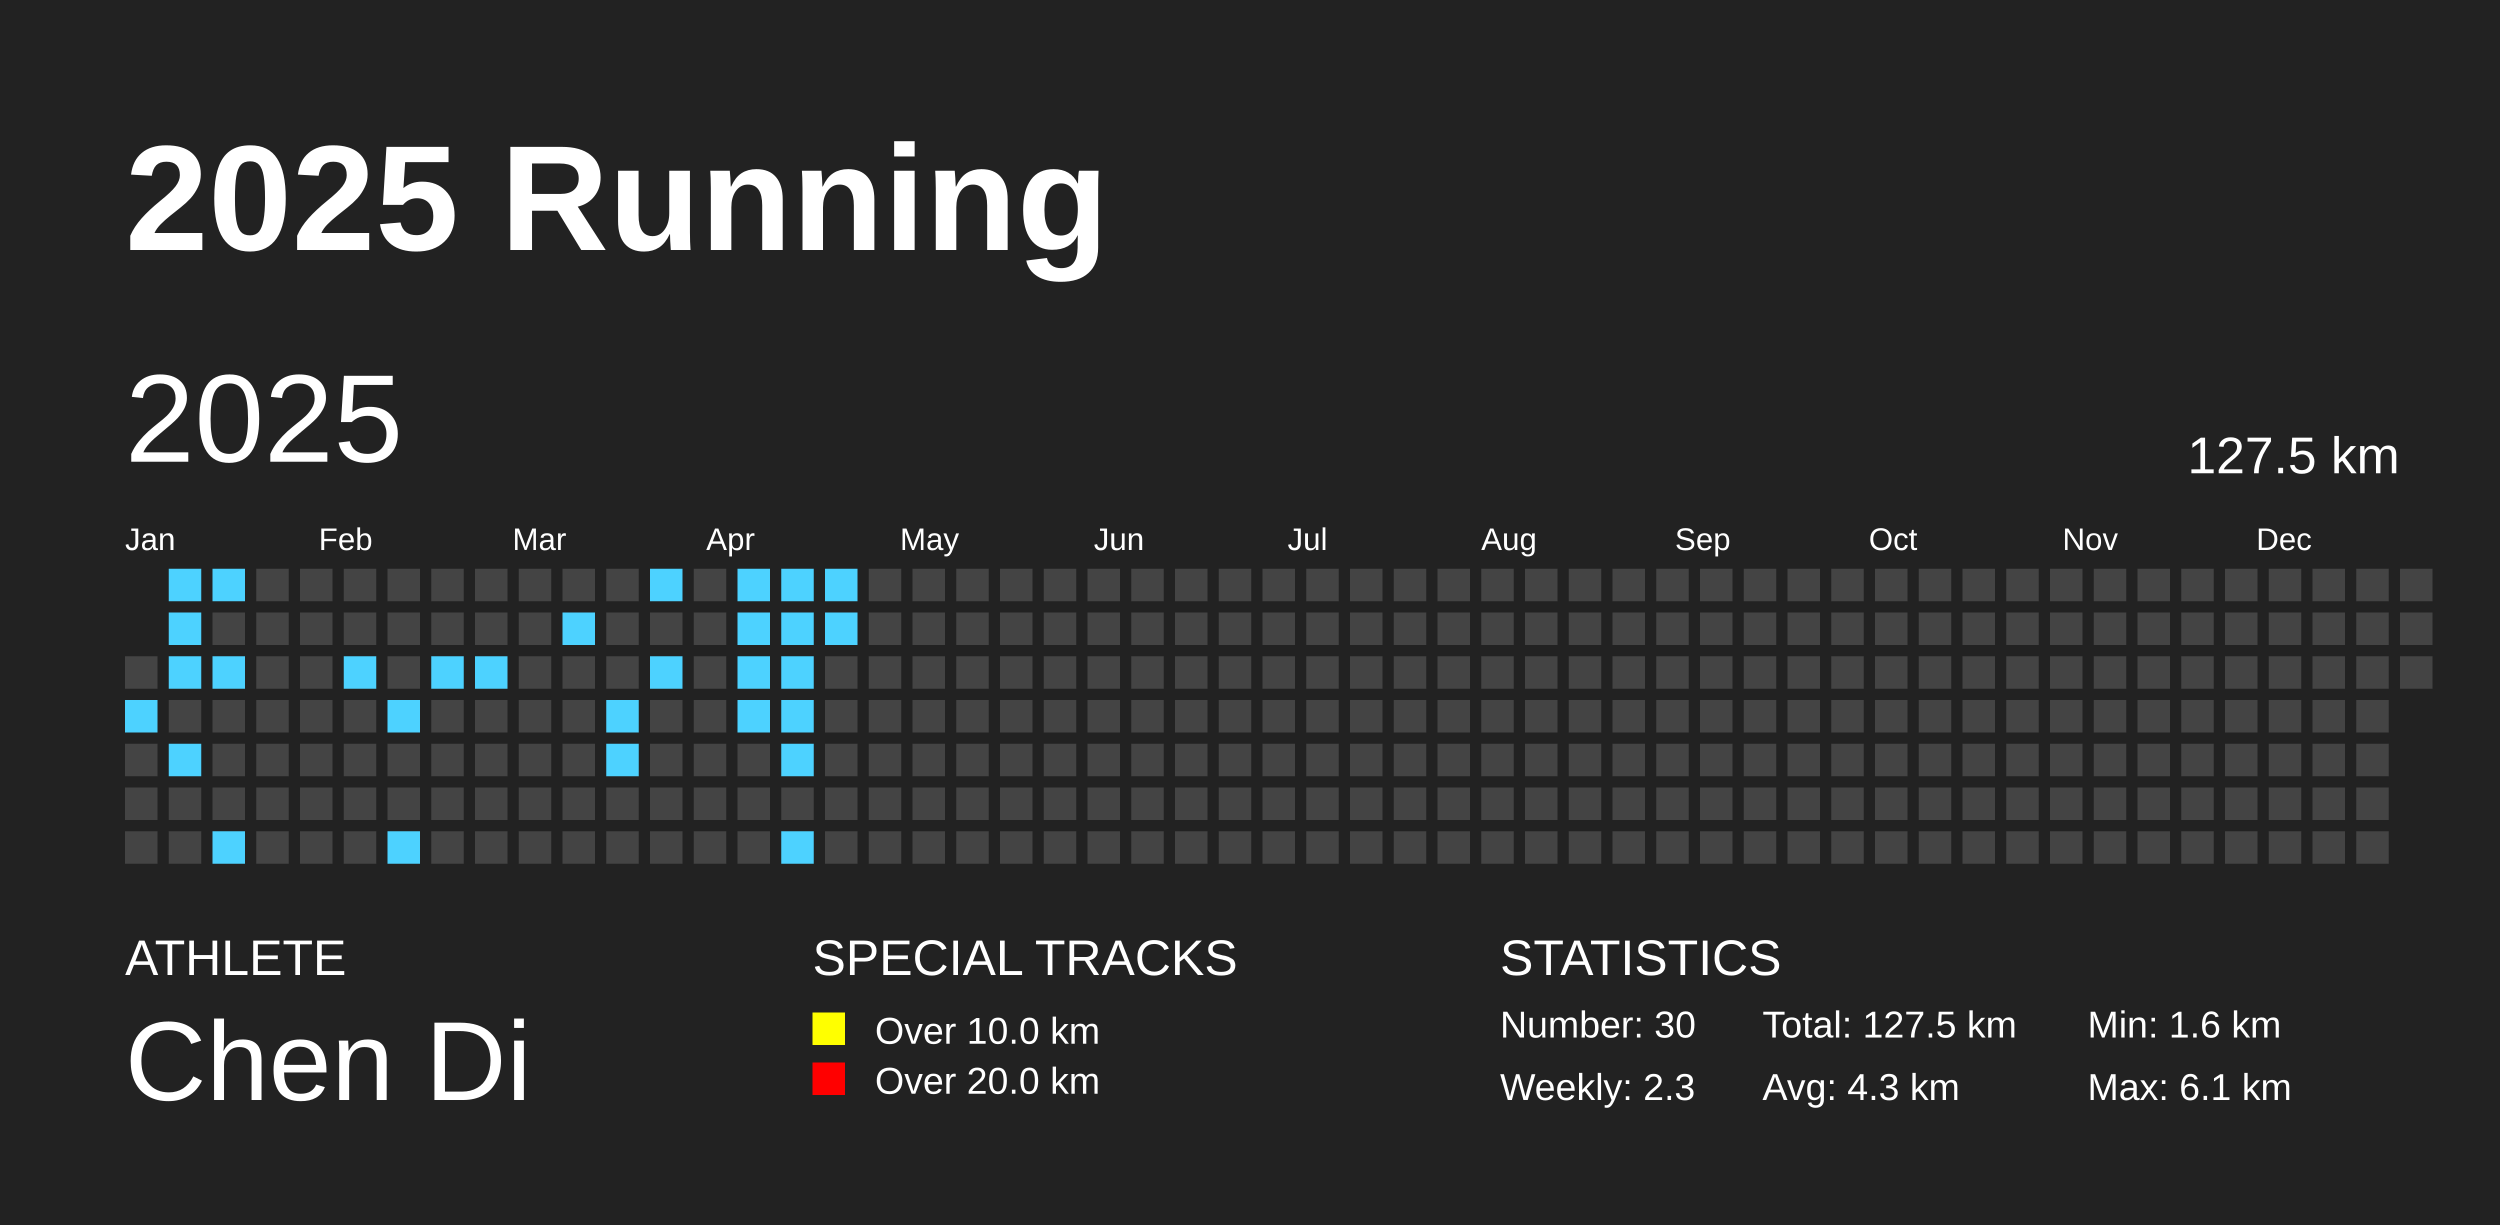
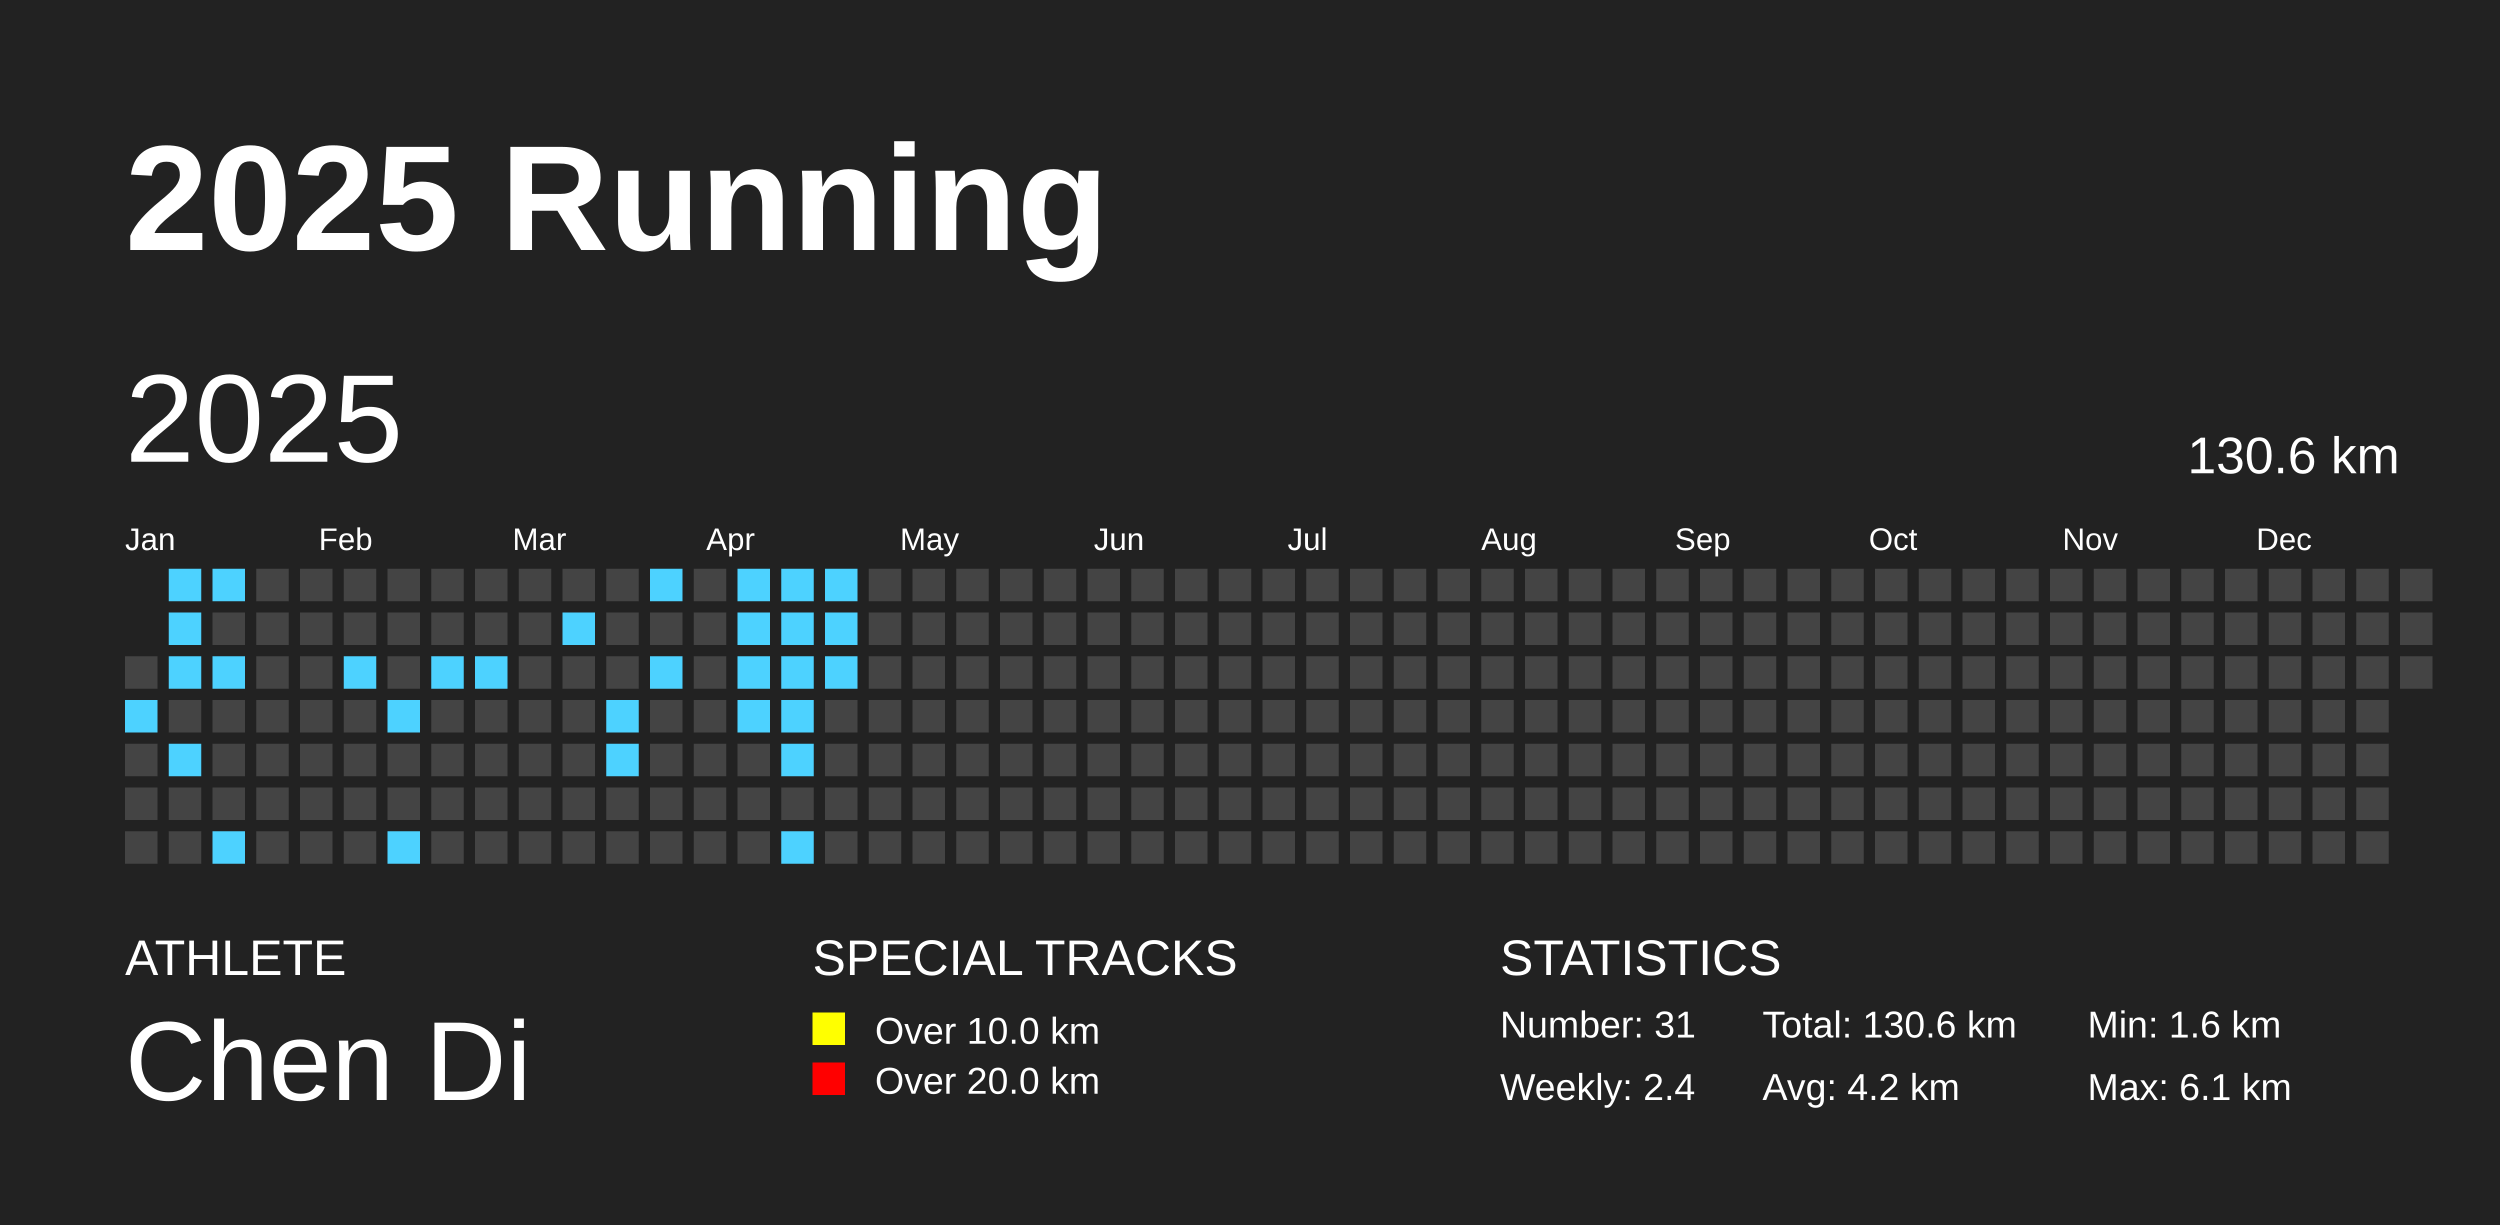
<svg xmlns="http://www.w3.org/2000/svg" baseProfile="full" height="98mm" version="1.1" viewBox="0,0,200,98" width="200mm">
  <defs />
  <rect fill="#222222" height="98" width="200" x="0" y="0" />
  <text fill="#FFFFFF" style="font-size:12px; font-family:Arial; font-weight:bold;" x="10" y="20">2025 Running</text>
  <text fill="#FFFFFF" style="font-size:4px; font-family:Arial" x="10" y="78">ATHLETE</text>
  <text fill="#FFFFFF" style="font-size:9px; font-family:Arial" x="10" y="88">Chen Di</text>
  <text fill="#FFFFFF" style="font-size:4px; font-family:Arial" x="65" y="78">SPECIAL TRACKS</text>
  <rect fill="yellow" height="2.6" width="2.6" x="65" y="81" />
  <text fill="#FFFFFF" style="font-size:3px; font-family:Arial" x="70" y="83.5">Over 10.0 km</text>
  <rect fill="red" height="2.6" width="2.6" x="65" y="85" />
  <text fill="#FFFFFF" style="font-size:3px; font-family:Arial" x="70" y="87.5">Over 20.0 km</text>
  <text fill="#FFFFFF" style="font-size:4px; font-family:Arial" x="120" y="78">STATISTICS</text>
-   <text fill="#FFFFFF" style="font-size:3px; font-family:Arial" x="120" y="83">Number: 30</text>
-   <text fill="#FFFFFF" style="font-size:3px; font-family:Arial" x="120" y="88">Weekly: 2.3</text>
-   <text fill="#FFFFFF" style="font-size:3px; font-family:Arial" x="141" y="83">Total: 127.5 km</text>
-   <text fill="#FFFFFF" style="font-size:3px; font-family:Arial" x="141" y="88">Avg: 4.3 km</text>
+   <text fill="#FFFFFF" style="font-size:3px; font-family:Arial" x="120" y="83">Number: 31</text>
+   <text fill="#FFFFFF" style="font-size:3px; font-family:Arial" x="120" y="88">Weekly: 2.4</text>
+   <text fill="#FFFFFF" style="font-size:3px; font-family:Arial" x="141" y="83">Total: 130.6 km</text>
+   <text fill="#FFFFFF" style="font-size:3px; font-family:Arial" x="141" y="88">Avg: 4.2 km</text>
  <text fill="#FFFFFF" style="font-size:3px; font-family:Arial" x="167" y="83">Min: 1.6 km</text>
  <text fill="#FFFFFF" style="font-size:3px; font-family:Arial" x="167" y="88">Max: 6.1 km</text>
  <text dominant-baseline="hanging" fill="#FFFFFF" style="font-size:10.0px; font-family:Arial;" x="10" y="30">2025</text>
-   <text dominant-baseline="hanging" fill="#FFFFFF" style="font-size:4.125px; font-family:Arial;" x="175" y="35">127.5 km</text>
+   <text dominant-baseline="hanging" fill="#FFFFFF" style="font-size:4.125px; font-family:Arial;" x="175" y="35">130.6 km</text>
  <text fill="#FFFFFF" style="font-size:2.5px; font-family:Arial" x="10.0" y="44">Jan</text>
  <text fill="#FFFFFF" style="font-size:2.5px; font-family:Arial" x="25.5" y="44">Feb</text>
  <text fill="#FFFFFF" style="font-size:2.5px; font-family:Arial" x="41.0" y="44">Mar</text>
  <text fill="#FFFFFF" style="font-size:2.5px; font-family:Arial" x="56.5" y="44">Apr</text>
  <text fill="#FFFFFF" style="font-size:2.5px; font-family:Arial" x="72.0" y="44">May</text>
  <text fill="#FFFFFF" style="font-size:2.5px; font-family:Arial" x="87.5" y="44">Jun</text>
  <text fill="#FFFFFF" style="font-size:2.5px; font-family:Arial" x="103.0" y="44">Jul</text>
  <text fill="#FFFFFF" style="font-size:2.5px; font-family:Arial" x="118.5" y="44">Aug</text>
  <text fill="#FFFFFF" style="font-size:2.5px; font-family:Arial" x="134.0" y="44">Sep</text>
  <text fill="#FFFFFF" style="font-size:2.5px; font-family:Arial" x="149.5" y="44">Oct</text>
  <text fill="#FFFFFF" style="font-size:2.5px; font-family:Arial" x="165.0" y="44">Nov</text>
  <text fill="#FFFFFF" style="font-size:2.5px; font-family:Arial" x="180.5" y="44">Dec</text>
  <rect fill="#444444" height="2.6" width="2.6" x="10.0" y="52.5" />
  <rect fill="#4DD2FF" height="2.6" width="2.6" x="10.0" y="56.0" />
  <rect fill="#444444" height="2.6" width="2.6" x="10.0" y="59.5" />
  <rect fill="#444444" height="2.6" width="2.6" x="10.0" y="63.0" />
  <rect fill="#444444" height="2.6" width="2.6" x="10.0" y="66.5" />
  <rect fill="#4DD2FF" height="2.6" width="2.6" x="13.5" y="45.5" />
  <rect fill="#4DD2FF" height="2.6" width="2.6" x="13.5" y="49.0" />
  <rect fill="#4DD2FF" height="2.6" width="2.6" x="13.5" y="52.5" />
  <rect fill="#444444" height="2.6" width="2.6" x="13.5" y="56.0" />
  <rect fill="#4DD2FF" height="2.6" width="2.6" x="13.5" y="59.5" />
  <rect fill="#444444" height="2.6" width="2.6" x="13.5" y="63.0" />
  <rect fill="#444444" height="2.6" width="2.6" x="13.5" y="66.5" />
  <rect fill="#4DD2FF" height="2.6" width="2.6" x="17.0" y="45.5" />
  <rect fill="#444444" height="2.6" width="2.6" x="17.0" y="49.0" />
  <rect fill="#4DD2FF" height="2.6" width="2.6" x="17.0" y="52.5" />
  <rect fill="#444444" height="2.6" width="2.6" x="17.0" y="56.0" />
  <rect fill="#444444" height="2.6" width="2.6" x="17.0" y="59.5" />
  <rect fill="#444444" height="2.6" width="2.6" x="17.0" y="63.0" />
  <rect fill="#4DD2FF" height="2.6" width="2.6" x="17.0" y="66.5" />
  <rect fill="#444444" height="2.6" width="2.6" x="20.5" y="45.5" />
  <rect fill="#444444" height="2.6" width="2.6" x="20.5" y="49.0" />
  <rect fill="#444444" height="2.6" width="2.6" x="20.5" y="52.5" />
  <rect fill="#444444" height="2.6" width="2.6" x="20.5" y="56.0" />
  <rect fill="#444444" height="2.6" width="2.6" x="20.5" y="59.5" />
  <rect fill="#444444" height="2.6" width="2.6" x="20.5" y="63.0" />
  <rect fill="#444444" height="2.6" width="2.6" x="20.5" y="66.5" />
  <rect fill="#444444" height="2.6" width="2.6" x="24.0" y="45.5" />
  <rect fill="#444444" height="2.6" width="2.6" x="24.0" y="49.0" />
  <rect fill="#444444" height="2.6" width="2.6" x="24.0" y="52.5" />
  <rect fill="#444444" height="2.6" width="2.6" x="24.0" y="56.0" />
  <rect fill="#444444" height="2.6" width="2.6" x="24.0" y="59.5" />
  <rect fill="#444444" height="2.6" width="2.6" x="24.0" y="63.0" />
  <rect fill="#444444" height="2.6" width="2.6" x="24.0" y="66.5" />
  <rect fill="#444444" height="2.6" width="2.6" x="27.5" y="45.5" />
  <rect fill="#444444" height="2.6" width="2.6" x="27.5" y="49.0" />
  <rect fill="#4DD2FF" height="2.6" width="2.6" x="27.5" y="52.5" />
  <rect fill="#444444" height="2.6" width="2.6" x="27.5" y="56.0" />
  <rect fill="#444444" height="2.6" width="2.6" x="27.5" y="59.5" />
  <rect fill="#444444" height="2.6" width="2.6" x="27.5" y="63.0" />
  <rect fill="#444444" height="2.6" width="2.6" x="27.5" y="66.5" />
  <rect fill="#444444" height="2.6" width="2.6" x="31.0" y="45.5" />
  <rect fill="#444444" height="2.6" width="2.6" x="31.0" y="49.0" />
  <rect fill="#444444" height="2.6" width="2.6" x="31.0" y="52.5" />
  <rect fill="#4DD2FF" height="2.6" width="2.6" x="31.0" y="56.0" />
  <rect fill="#444444" height="2.6" width="2.6" x="31.0" y="59.5" />
  <rect fill="#444444" height="2.6" width="2.6" x="31.0" y="63.0" />
  <rect fill="#4DD2FF" height="2.6" width="2.6" x="31.0" y="66.5" />
  <rect fill="#444444" height="2.6" width="2.6" x="34.5" y="45.5" />
  <rect fill="#444444" height="2.6" width="2.6" x="34.5" y="49.0" />
  <rect fill="#4DD2FF" height="2.6" width="2.6" x="34.5" y="52.5" />
  <rect fill="#444444" height="2.6" width="2.6" x="34.5" y="56.0" />
  <rect fill="#444444" height="2.6" width="2.6" x="34.5" y="59.5" />
  <rect fill="#444444" height="2.6" width="2.6" x="34.5" y="63.0" />
  <rect fill="#444444" height="2.6" width="2.6" x="34.5" y="66.5" />
  <rect fill="#444444" height="2.6" width="2.6" x="38.0" y="45.5" />
  <rect fill="#444444" height="2.6" width="2.6" x="38.0" y="49.0" />
  <rect fill="#4DD2FF" height="2.6" width="2.6" x="38.0" y="52.5" />
  <rect fill="#444444" height="2.6" width="2.6" x="38.0" y="56.0" />
  <rect fill="#444444" height="2.6" width="2.6" x="38.0" y="59.5" />
  <rect fill="#444444" height="2.6" width="2.6" x="38.0" y="63.0" />
  <rect fill="#444444" height="2.6" width="2.6" x="38.0" y="66.5" />
  <rect fill="#444444" height="2.6" width="2.6" x="41.5" y="45.5" />
  <rect fill="#444444" height="2.6" width="2.6" x="41.5" y="49.0" />
  <rect fill="#444444" height="2.6" width="2.6" x="41.5" y="52.5" />
  <rect fill="#444444" height="2.6" width="2.6" x="41.5" y="56.0" />
  <rect fill="#444444" height="2.6" width="2.6" x="41.5" y="59.5" />
  <rect fill="#444444" height="2.6" width="2.6" x="41.5" y="63.0" />
  <rect fill="#444444" height="2.6" width="2.6" x="41.5" y="66.5" />
  <rect fill="#444444" height="2.6" width="2.6" x="45.0" y="45.5" />
  <rect fill="#4DD2FF" height="2.6" width="2.6" x="45.0" y="49.0" />
  <rect fill="#444444" height="2.6" width="2.6" x="45.0" y="52.5" />
  <rect fill="#444444" height="2.6" width="2.6" x="45.0" y="56.0" />
  <rect fill="#444444" height="2.6" width="2.6" x="45.0" y="59.5" />
  <rect fill="#444444" height="2.6" width="2.6" x="45.0" y="63.0" />
  <rect fill="#444444" height="2.6" width="2.6" x="45.0" y="66.5" />
  <rect fill="#444444" height="2.6" width="2.6" x="48.5" y="45.5" />
  <rect fill="#444444" height="2.6" width="2.6" x="48.5" y="49.0" />
  <rect fill="#444444" height="2.6" width="2.6" x="48.5" y="52.5" />
  <rect fill="#4DD2FF" height="2.6" width="2.6" x="48.5" y="56.0" />
  <rect fill="#4DD2FF" height="2.6" width="2.6" x="48.5" y="59.5" />
  <rect fill="#444444" height="2.6" width="2.6" x="48.5" y="63.0" />
  <rect fill="#444444" height="2.6" width="2.6" x="48.5" y="66.5" />
  <rect fill="#4DD2FF" height="2.6" width="2.6" x="52.0" y="45.5" />
  <rect fill="#444444" height="2.6" width="2.6" x="52.0" y="49.0" />
  <rect fill="#4DD2FF" height="2.6" width="2.6" x="52.0" y="52.5" />
  <rect fill="#444444" height="2.6" width="2.6" x="52.0" y="56.0" />
  <rect fill="#444444" height="2.6" width="2.6" x="52.0" y="59.5" />
  <rect fill="#444444" height="2.6" width="2.6" x="52.0" y="63.0" />
  <rect fill="#444444" height="2.6" width="2.6" x="52.0" y="66.5" />
  <rect fill="#444444" height="2.6" width="2.6" x="55.5" y="45.5" />
  <rect fill="#444444" height="2.6" width="2.6" x="55.5" y="49.0" />
  <rect fill="#444444" height="2.6" width="2.6" x="55.5" y="52.5" />
  <rect fill="#444444" height="2.6" width="2.6" x="55.5" y="56.0" />
  <rect fill="#444444" height="2.6" width="2.6" x="55.5" y="59.5" />
  <rect fill="#444444" height="2.6" width="2.6" x="55.5" y="63.0" />
  <rect fill="#444444" height="2.6" width="2.6" x="55.5" y="66.5" />
  <rect fill="#4DD2FF" height="2.6" width="2.6" x="59.0" y="45.5" />
  <rect fill="#4DD2FF" height="2.6" width="2.6" x="59.0" y="49.0" />
  <rect fill="#4DD2FF" height="2.6" width="2.6" x="59.0" y="52.5" />
  <rect fill="#4DD2FF" height="2.6" width="2.6" x="59.0" y="56.0" />
  <rect fill="#444444" height="2.6" width="2.6" x="59.0" y="59.5" />
  <rect fill="#444444" height="2.6" width="2.6" x="59.0" y="63.0" />
  <rect fill="#444444" height="2.6" width="2.6" x="59.0" y="66.5" />
  <rect fill="#4DD2FF" height="2.6" width="2.6" x="62.5" y="45.5" />
  <rect fill="#4DD2FF" height="2.6" width="2.6" x="62.5" y="49.0" />
  <rect fill="#4DD2FF" height="2.6" width="2.6" x="62.5" y="52.5" />
  <rect fill="#4DD2FF" height="2.6" width="2.6" x="62.5" y="56.0" />
  <rect fill="#4DD2FF" height="2.6" width="2.6" x="62.5" y="59.5" />
  <rect fill="#444444" height="2.6" width="2.6" x="62.5" y="63.0" />
  <rect fill="#4DD2FF" height="2.6" width="2.6" x="62.5" y="66.5" />
  <rect fill="#4DD2FF" height="2.6" width="2.6" x="66.0" y="45.5" />
  <rect fill="#4DD2FF" height="2.6" width="2.6" x="66.0" y="49.0" />
-   <rect fill="#444444" height="2.6" width="2.6" x="66.0" y="52.5" />
+   <rect fill="#4DD2FF" height="2.6" width="2.6" x="66.0" y="52.5" />
  <rect fill="#444444" height="2.6" width="2.6" x="66.0" y="56.0" />
  <rect fill="#444444" height="2.6" width="2.6" x="66.0" y="59.5" />
  <rect fill="#444444" height="2.6" width="2.6" x="66.0" y="63.0" />
  <rect fill="#444444" height="2.6" width="2.6" x="66.0" y="66.5" />
  <rect fill="#444444" height="2.6" width="2.6" x="69.5" y="45.5" />
  <rect fill="#444444" height="2.6" width="2.6" x="69.5" y="49.0" />
  <rect fill="#444444" height="2.6" width="2.6" x="69.5" y="52.5" />
  <rect fill="#444444" height="2.6" width="2.6" x="69.5" y="56.0" />
  <rect fill="#444444" height="2.6" width="2.6" x="69.5" y="59.5" />
  <rect fill="#444444" height="2.6" width="2.6" x="69.5" y="63.0" />
  <rect fill="#444444" height="2.6" width="2.6" x="69.5" y="66.5" />
  <rect fill="#444444" height="2.6" width="2.6" x="73.0" y="45.5" />
  <rect fill="#444444" height="2.6" width="2.6" x="73.0" y="49.0" />
  <rect fill="#444444" height="2.6" width="2.6" x="73.0" y="52.5" />
  <rect fill="#444444" height="2.6" width="2.6" x="73.0" y="56.0" />
  <rect fill="#444444" height="2.6" width="2.6" x="73.0" y="59.5" />
  <rect fill="#444444" height="2.6" width="2.6" x="73.0" y="63.0" />
  <rect fill="#444444" height="2.6" width="2.6" x="73.0" y="66.5" />
  <rect fill="#444444" height="2.6" width="2.6" x="76.5" y="45.5" />
  <rect fill="#444444" height="2.6" width="2.6" x="76.5" y="49.0" />
  <rect fill="#444444" height="2.6" width="2.6" x="76.5" y="52.5" />
  <rect fill="#444444" height="2.6" width="2.6" x="76.5" y="56.0" />
  <rect fill="#444444" height="2.6" width="2.6" x="76.5" y="59.5" />
  <rect fill="#444444" height="2.6" width="2.6" x="76.5" y="63.0" />
  <rect fill="#444444" height="2.6" width="2.6" x="76.5" y="66.5" />
  <rect fill="#444444" height="2.6" width="2.6" x="80.0" y="45.5" />
  <rect fill="#444444" height="2.6" width="2.6" x="80.0" y="49.0" />
  <rect fill="#444444" height="2.6" width="2.6" x="80.0" y="52.5" />
  <rect fill="#444444" height="2.6" width="2.6" x="80.0" y="56.0" />
  <rect fill="#444444" height="2.6" width="2.6" x="80.0" y="59.5" />
  <rect fill="#444444" height="2.6" width="2.6" x="80.0" y="63.0" />
  <rect fill="#444444" height="2.6" width="2.6" x="80.0" y="66.5" />
  <rect fill="#444444" height="2.6" width="2.6" x="83.5" y="45.5" />
  <rect fill="#444444" height="2.6" width="2.6" x="83.5" y="49.0" />
  <rect fill="#444444" height="2.6" width="2.6" x="83.5" y="52.5" />
  <rect fill="#444444" height="2.6" width="2.6" x="83.5" y="56.0" />
  <rect fill="#444444" height="2.6" width="2.6" x="83.5" y="59.5" />
  <rect fill="#444444" height="2.6" width="2.6" x="83.5" y="63.0" />
  <rect fill="#444444" height="2.6" width="2.6" x="83.5" y="66.5" />
  <rect fill="#444444" height="2.6" width="2.6" x="87.0" y="45.5" />
  <rect fill="#444444" height="2.6" width="2.6" x="87.0" y="49.0" />
  <rect fill="#444444" height="2.6" width="2.6" x="87.0" y="52.5" />
  <rect fill="#444444" height="2.6" width="2.6" x="87.0" y="56.0" />
  <rect fill="#444444" height="2.6" width="2.6" x="87.0" y="59.5" />
  <rect fill="#444444" height="2.6" width="2.6" x="87.0" y="63.0" />
  <rect fill="#444444" height="2.6" width="2.6" x="87.0" y="66.5" />
  <rect fill="#444444" height="2.6" width="2.6" x="90.5" y="45.5" />
  <rect fill="#444444" height="2.6" width="2.6" x="90.5" y="49.0" />
  <rect fill="#444444" height="2.6" width="2.6" x="90.5" y="52.5" />
  <rect fill="#444444" height="2.6" width="2.6" x="90.5" y="56.0" />
  <rect fill="#444444" height="2.6" width="2.6" x="90.5" y="59.5" />
  <rect fill="#444444" height="2.6" width="2.6" x="90.5" y="63.0" />
  <rect fill="#444444" height="2.6" width="2.6" x="90.5" y="66.5" />
  <rect fill="#444444" height="2.6" width="2.6" x="94.0" y="45.5" />
  <rect fill="#444444" height="2.6" width="2.6" x="94.0" y="49.0" />
  <rect fill="#444444" height="2.6" width="2.6" x="94.0" y="52.5" />
  <rect fill="#444444" height="2.6" width="2.6" x="94.0" y="56.0" />
  <rect fill="#444444" height="2.6" width="2.6" x="94.0" y="59.5" />
  <rect fill="#444444" height="2.6" width="2.6" x="94.0" y="63.0" />
  <rect fill="#444444" height="2.6" width="2.6" x="94.0" y="66.5" />
  <rect fill="#444444" height="2.6" width="2.6" x="97.5" y="45.5" />
  <rect fill="#444444" height="2.6" width="2.6" x="97.5" y="49.0" />
  <rect fill="#444444" height="2.6" width="2.6" x="97.5" y="52.5" />
  <rect fill="#444444" height="2.6" width="2.6" x="97.5" y="56.0" />
  <rect fill="#444444" height="2.6" width="2.6" x="97.5" y="59.5" />
  <rect fill="#444444" height="2.6" width="2.6" x="97.5" y="63.0" />
  <rect fill="#444444" height="2.6" width="2.6" x="97.5" y="66.5" />
  <rect fill="#444444" height="2.6" width="2.6" x="101.0" y="45.5" />
  <rect fill="#444444" height="2.6" width="2.6" x="101.0" y="49.0" />
  <rect fill="#444444" height="2.6" width="2.6" x="101.0" y="52.5" />
  <rect fill="#444444" height="2.6" width="2.6" x="101.0" y="56.0" />
  <rect fill="#444444" height="2.6" width="2.6" x="101.0" y="59.5" />
  <rect fill="#444444" height="2.6" width="2.6" x="101.0" y="63.0" />
  <rect fill="#444444" height="2.6" width="2.6" x="101.0" y="66.5" />
  <rect fill="#444444" height="2.6" width="2.6" x="104.5" y="45.5" />
  <rect fill="#444444" height="2.6" width="2.6" x="104.5" y="49.0" />
  <rect fill="#444444" height="2.6" width="2.6" x="104.5" y="52.5" />
  <rect fill="#444444" height="2.6" width="2.6" x="104.5" y="56.0" />
  <rect fill="#444444" height="2.6" width="2.6" x="104.5" y="59.5" />
  <rect fill="#444444" height="2.6" width="2.6" x="104.5" y="63.0" />
  <rect fill="#444444" height="2.6" width="2.6" x="104.5" y="66.5" />
  <rect fill="#444444" height="2.6" width="2.6" x="108.0" y="45.5" />
  <rect fill="#444444" height="2.6" width="2.6" x="108.0" y="49.0" />
  <rect fill="#444444" height="2.6" width="2.6" x="108.0" y="52.5" />
  <rect fill="#444444" height="2.6" width="2.6" x="108.0" y="56.0" />
  <rect fill="#444444" height="2.6" width="2.6" x="108.0" y="59.5" />
  <rect fill="#444444" height="2.6" width="2.6" x="108.0" y="63.0" />
  <rect fill="#444444" height="2.6" width="2.6" x="108.0" y="66.5" />
  <rect fill="#444444" height="2.6" width="2.6" x="111.5" y="45.5" />
  <rect fill="#444444" height="2.6" width="2.6" x="111.5" y="49.0" />
  <rect fill="#444444" height="2.6" width="2.6" x="111.5" y="52.5" />
  <rect fill="#444444" height="2.6" width="2.6" x="111.5" y="56.0" />
  <rect fill="#444444" height="2.6" width="2.6" x="111.5" y="59.5" />
  <rect fill="#444444" height="2.6" width="2.6" x="111.5" y="63.0" />
  <rect fill="#444444" height="2.6" width="2.6" x="111.5" y="66.5" />
  <rect fill="#444444" height="2.6" width="2.6" x="115.0" y="45.5" />
  <rect fill="#444444" height="2.6" width="2.6" x="115.0" y="49.0" />
  <rect fill="#444444" height="2.6" width="2.6" x="115.0" y="52.5" />
  <rect fill="#444444" height="2.6" width="2.6" x="115.0" y="56.0" />
  <rect fill="#444444" height="2.6" width="2.6" x="115.0" y="59.5" />
  <rect fill="#444444" height="2.6" width="2.6" x="115.0" y="63.0" />
  <rect fill="#444444" height="2.6" width="2.6" x="115.0" y="66.5" />
  <rect fill="#444444" height="2.6" width="2.6" x="118.5" y="45.5" />
  <rect fill="#444444" height="2.6" width="2.6" x="118.5" y="49.0" />
  <rect fill="#444444" height="2.6" width="2.6" x="118.5" y="52.5" />
  <rect fill="#444444" height="2.6" width="2.6" x="118.5" y="56.0" />
  <rect fill="#444444" height="2.6" width="2.6" x="118.5" y="59.5" />
  <rect fill="#444444" height="2.6" width="2.6" x="118.5" y="63.0" />
  <rect fill="#444444" height="2.6" width="2.6" x="118.5" y="66.5" />
  <rect fill="#444444" height="2.6" width="2.6" x="122.0" y="45.5" />
  <rect fill="#444444" height="2.6" width="2.6" x="122.0" y="49.0" />
  <rect fill="#444444" height="2.6" width="2.6" x="122.0" y="52.5" />
  <rect fill="#444444" height="2.6" width="2.6" x="122.0" y="56.0" />
  <rect fill="#444444" height="2.6" width="2.6" x="122.0" y="59.5" />
  <rect fill="#444444" height="2.6" width="2.6" x="122.0" y="63.0" />
  <rect fill="#444444" height="2.6" width="2.6" x="122.0" y="66.5" />
  <rect fill="#444444" height="2.6" width="2.6" x="125.5" y="45.5" />
  <rect fill="#444444" height="2.6" width="2.6" x="125.5" y="49.0" />
  <rect fill="#444444" height="2.6" width="2.6" x="125.5" y="52.5" />
  <rect fill="#444444" height="2.6" width="2.6" x="125.5" y="56.0" />
  <rect fill="#444444" height="2.6" width="2.6" x="125.5" y="59.5" />
  <rect fill="#444444" height="2.6" width="2.6" x="125.5" y="63.0" />
  <rect fill="#444444" height="2.6" width="2.6" x="125.5" y="66.5" />
  <rect fill="#444444" height="2.6" width="2.6" x="129.0" y="45.5" />
  <rect fill="#444444" height="2.6" width="2.6" x="129.0" y="49.0" />
  <rect fill="#444444" height="2.6" width="2.6" x="129.0" y="52.5" />
  <rect fill="#444444" height="2.6" width="2.6" x="129.0" y="56.0" />
  <rect fill="#444444" height="2.6" width="2.6" x="129.0" y="59.5" />
  <rect fill="#444444" height="2.6" width="2.6" x="129.0" y="63.0" />
  <rect fill="#444444" height="2.6" width="2.6" x="129.0" y="66.5" />
  <rect fill="#444444" height="2.6" width="2.6" x="132.5" y="45.5" />
  <rect fill="#444444" height="2.6" width="2.6" x="132.5" y="49.0" />
  <rect fill="#444444" height="2.6" width="2.6" x="132.5" y="52.5" />
  <rect fill="#444444" height="2.6" width="2.6" x="132.5" y="56.0" />
  <rect fill="#444444" height="2.6" width="2.6" x="132.5" y="59.5" />
  <rect fill="#444444" height="2.6" width="2.6" x="132.5" y="63.0" />
  <rect fill="#444444" height="2.6" width="2.6" x="132.5" y="66.5" />
  <rect fill="#444444" height="2.6" width="2.6" x="136.0" y="45.5" />
  <rect fill="#444444" height="2.6" width="2.6" x="136.0" y="49.0" />
  <rect fill="#444444" height="2.6" width="2.6" x="136.0" y="52.5" />
  <rect fill="#444444" height="2.6" width="2.6" x="136.0" y="56.0" />
  <rect fill="#444444" height="2.6" width="2.6" x="136.0" y="59.5" />
  <rect fill="#444444" height="2.6" width="2.6" x="136.0" y="63.0" />
  <rect fill="#444444" height="2.6" width="2.6" x="136.0" y="66.5" />
  <rect fill="#444444" height="2.6" width="2.6" x="139.5" y="45.5" />
  <rect fill="#444444" height="2.6" width="2.6" x="139.5" y="49.0" />
  <rect fill="#444444" height="2.6" width="2.6" x="139.5" y="52.5" />
  <rect fill="#444444" height="2.6" width="2.6" x="139.5" y="56.0" />
  <rect fill="#444444" height="2.6" width="2.6" x="139.5" y="59.5" />
  <rect fill="#444444" height="2.6" width="2.6" x="139.5" y="63.0" />
  <rect fill="#444444" height="2.6" width="2.6" x="139.5" y="66.5" />
  <rect fill="#444444" height="2.6" width="2.6" x="143.0" y="45.5" />
  <rect fill="#444444" height="2.6" width="2.6" x="143.0" y="49.0" />
  <rect fill="#444444" height="2.6" width="2.6" x="143.0" y="52.5" />
  <rect fill="#444444" height="2.6" width="2.6" x="143.0" y="56.0" />
  <rect fill="#444444" height="2.6" width="2.6" x="143.0" y="59.5" />
  <rect fill="#444444" height="2.6" width="2.6" x="143.0" y="63.0" />
  <rect fill="#444444" height="2.6" width="2.6" x="143.0" y="66.5" />
  <rect fill="#444444" height="2.6" width="2.6" x="146.5" y="45.5" />
  <rect fill="#444444" height="2.6" width="2.6" x="146.5" y="49.0" />
  <rect fill="#444444" height="2.6" width="2.6" x="146.5" y="52.5" />
  <rect fill="#444444" height="2.6" width="2.6" x="146.5" y="56.0" />
  <rect fill="#444444" height="2.6" width="2.6" x="146.5" y="59.5" />
  <rect fill="#444444" height="2.6" width="2.6" x="146.5" y="63.0" />
  <rect fill="#444444" height="2.6" width="2.6" x="146.5" y="66.5" />
  <rect fill="#444444" height="2.6" width="2.6" x="150.0" y="45.5" />
  <rect fill="#444444" height="2.6" width="2.6" x="150.0" y="49.0" />
  <rect fill="#444444" height="2.6" width="2.6" x="150.0" y="52.5" />
  <rect fill="#444444" height="2.6" width="2.6" x="150.0" y="56.0" />
  <rect fill="#444444" height="2.6" width="2.6" x="150.0" y="59.5" />
  <rect fill="#444444" height="2.6" width="2.6" x="150.0" y="63.0" />
  <rect fill="#444444" height="2.6" width="2.6" x="150.0" y="66.5" />
  <rect fill="#444444" height="2.6" width="2.6" x="153.5" y="45.5" />
  <rect fill="#444444" height="2.6" width="2.6" x="153.5" y="49.0" />
  <rect fill="#444444" height="2.6" width="2.6" x="153.5" y="52.5" />
  <rect fill="#444444" height="2.6" width="2.6" x="153.5" y="56.0" />
  <rect fill="#444444" height="2.6" width="2.6" x="153.5" y="59.5" />
  <rect fill="#444444" height="2.6" width="2.6" x="153.5" y="63.0" />
  <rect fill="#444444" height="2.6" width="2.6" x="153.5" y="66.5" />
  <rect fill="#444444" height="2.6" width="2.6" x="157.0" y="45.5" />
  <rect fill="#444444" height="2.6" width="2.6" x="157.0" y="49.0" />
  <rect fill="#444444" height="2.6" width="2.6" x="157.0" y="52.5" />
  <rect fill="#444444" height="2.6" width="2.6" x="157.0" y="56.0" />
  <rect fill="#444444" height="2.6" width="2.6" x="157.0" y="59.5" />
  <rect fill="#444444" height="2.6" width="2.6" x="157.0" y="63.0" />
  <rect fill="#444444" height="2.6" width="2.6" x="157.0" y="66.5" />
  <rect fill="#444444" height="2.6" width="2.6" x="160.5" y="45.5" />
  <rect fill="#444444" height="2.6" width="2.6" x="160.5" y="49.0" />
  <rect fill="#444444" height="2.6" width="2.6" x="160.5" y="52.5" />
  <rect fill="#444444" height="2.6" width="2.6" x="160.5" y="56.0" />
  <rect fill="#444444" height="2.6" width="2.6" x="160.5" y="59.5" />
  <rect fill="#444444" height="2.6" width="2.6" x="160.5" y="63.0" />
  <rect fill="#444444" height="2.6" width="2.6" x="160.5" y="66.5" />
  <rect fill="#444444" height="2.6" width="2.6" x="164.0" y="45.5" />
  <rect fill="#444444" height="2.6" width="2.6" x="164.0" y="49.0" />
  <rect fill="#444444" height="2.6" width="2.6" x="164.0" y="52.5" />
  <rect fill="#444444" height="2.6" width="2.6" x="164.0" y="56.0" />
  <rect fill="#444444" height="2.6" width="2.6" x="164.0" y="59.5" />
  <rect fill="#444444" height="2.6" width="2.6" x="164.0" y="63.0" />
  <rect fill="#444444" height="2.6" width="2.6" x="164.0" y="66.5" />
  <rect fill="#444444" height="2.6" width="2.6" x="167.5" y="45.5" />
  <rect fill="#444444" height="2.6" width="2.6" x="167.5" y="49.0" />
  <rect fill="#444444" height="2.6" width="2.6" x="167.5" y="52.5" />
  <rect fill="#444444" height="2.6" width="2.6" x="167.5" y="56.0" />
  <rect fill="#444444" height="2.6" width="2.6" x="167.5" y="59.5" />
  <rect fill="#444444" height="2.6" width="2.6" x="167.5" y="63.0" />
  <rect fill="#444444" height="2.6" width="2.6" x="167.5" y="66.5" />
  <rect fill="#444444" height="2.6" width="2.6" x="171.0" y="45.5" />
  <rect fill="#444444" height="2.6" width="2.6" x="171.0" y="49.0" />
  <rect fill="#444444" height="2.6" width="2.6" x="171.0" y="52.5" />
  <rect fill="#444444" height="2.6" width="2.6" x="171.0" y="56.0" />
  <rect fill="#444444" height="2.6" width="2.6" x="171.0" y="59.5" />
  <rect fill="#444444" height="2.6" width="2.6" x="171.0" y="63.0" />
  <rect fill="#444444" height="2.6" width="2.6" x="171.0" y="66.5" />
  <rect fill="#444444" height="2.6" width="2.6" x="174.5" y="45.5" />
  <rect fill="#444444" height="2.6" width="2.6" x="174.5" y="49.0" />
  <rect fill="#444444" height="2.6" width="2.6" x="174.5" y="52.5" />
  <rect fill="#444444" height="2.6" width="2.6" x="174.5" y="56.0" />
  <rect fill="#444444" height="2.6" width="2.6" x="174.5" y="59.5" />
  <rect fill="#444444" height="2.6" width="2.6" x="174.5" y="63.0" />
  <rect fill="#444444" height="2.6" width="2.6" x="174.5" y="66.5" />
  <rect fill="#444444" height="2.6" width="2.6" x="178.0" y="45.5" />
  <rect fill="#444444" height="2.6" width="2.6" x="178.0" y="49.0" />
  <rect fill="#444444" height="2.6" width="2.6" x="178.0" y="52.5" />
  <rect fill="#444444" height="2.6" width="2.6" x="178.0" y="56.0" />
  <rect fill="#444444" height="2.6" width="2.6" x="178.0" y="59.5" />
  <rect fill="#444444" height="2.6" width="2.6" x="178.0" y="63.0" />
  <rect fill="#444444" height="2.6" width="2.6" x="178.0" y="66.5" />
  <rect fill="#444444" height="2.6" width="2.6" x="181.5" y="45.5" />
  <rect fill="#444444" height="2.6" width="2.6" x="181.5" y="49.0" />
  <rect fill="#444444" height="2.6" width="2.6" x="181.5" y="52.5" />
  <rect fill="#444444" height="2.6" width="2.6" x="181.5" y="56.0" />
  <rect fill="#444444" height="2.6" width="2.6" x="181.5" y="59.5" />
  <rect fill="#444444" height="2.6" width="2.6" x="181.5" y="63.0" />
  <rect fill="#444444" height="2.6" width="2.6" x="181.5" y="66.5" />
  <rect fill="#444444" height="2.6" width="2.6" x="185.0" y="45.5" />
  <rect fill="#444444" height="2.6" width="2.6" x="185.0" y="49.0" />
  <rect fill="#444444" height="2.6" width="2.6" x="185.0" y="52.5" />
  <rect fill="#444444" height="2.6" width="2.6" x="185.0" y="56.0" />
  <rect fill="#444444" height="2.6" width="2.6" x="185.0" y="59.5" />
  <rect fill="#444444" height="2.6" width="2.6" x="185.0" y="63.0" />
  <rect fill="#444444" height="2.6" width="2.6" x="185.0" y="66.5" />
  <rect fill="#444444" height="2.6" width="2.6" x="188.5" y="45.5" />
  <rect fill="#444444" height="2.6" width="2.6" x="188.5" y="49.0" />
  <rect fill="#444444" height="2.6" width="2.6" x="188.5" y="52.5" />
  <rect fill="#444444" height="2.6" width="2.6" x="188.5" y="56.0" />
  <rect fill="#444444" height="2.6" width="2.6" x="188.5" y="59.5" />
  <rect fill="#444444" height="2.6" width="2.6" x="188.5" y="63.0" />
  <rect fill="#444444" height="2.6" width="2.6" x="188.5" y="66.5" />
  <rect fill="#444444" height="2.6" width="2.6" x="192.0" y="45.5" />
  <rect fill="#444444" height="2.6" width="2.6" x="192.0" y="49.0" />
  <rect fill="#444444" height="2.6" width="2.6" x="192.0" y="52.5" />
</svg>
